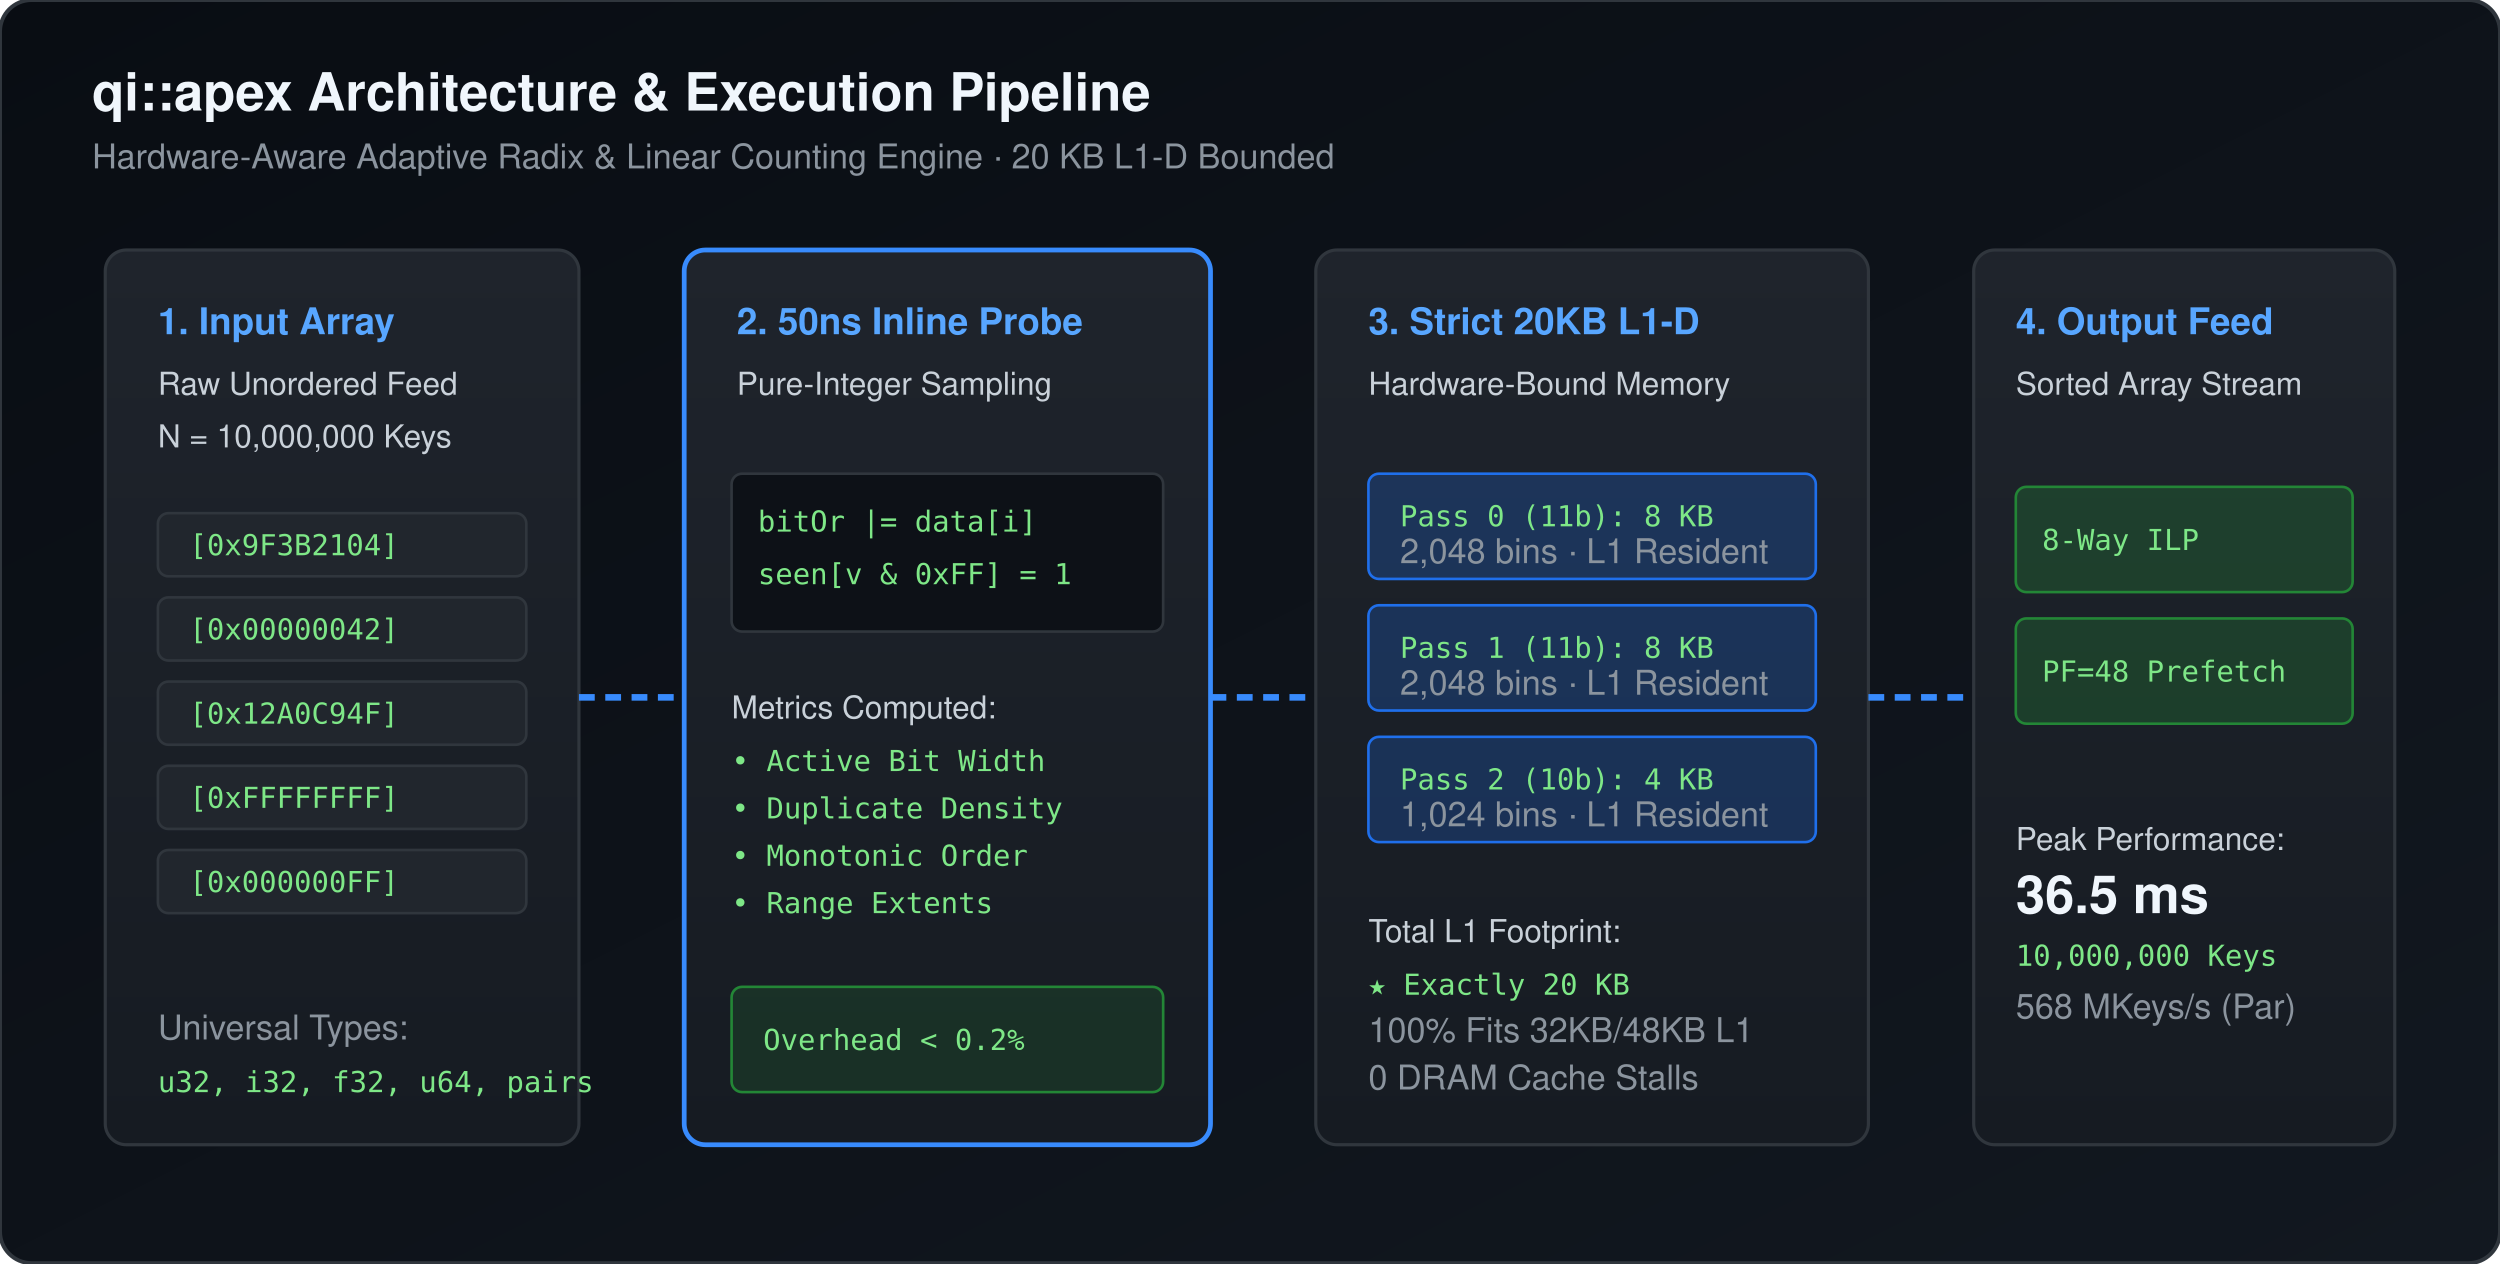
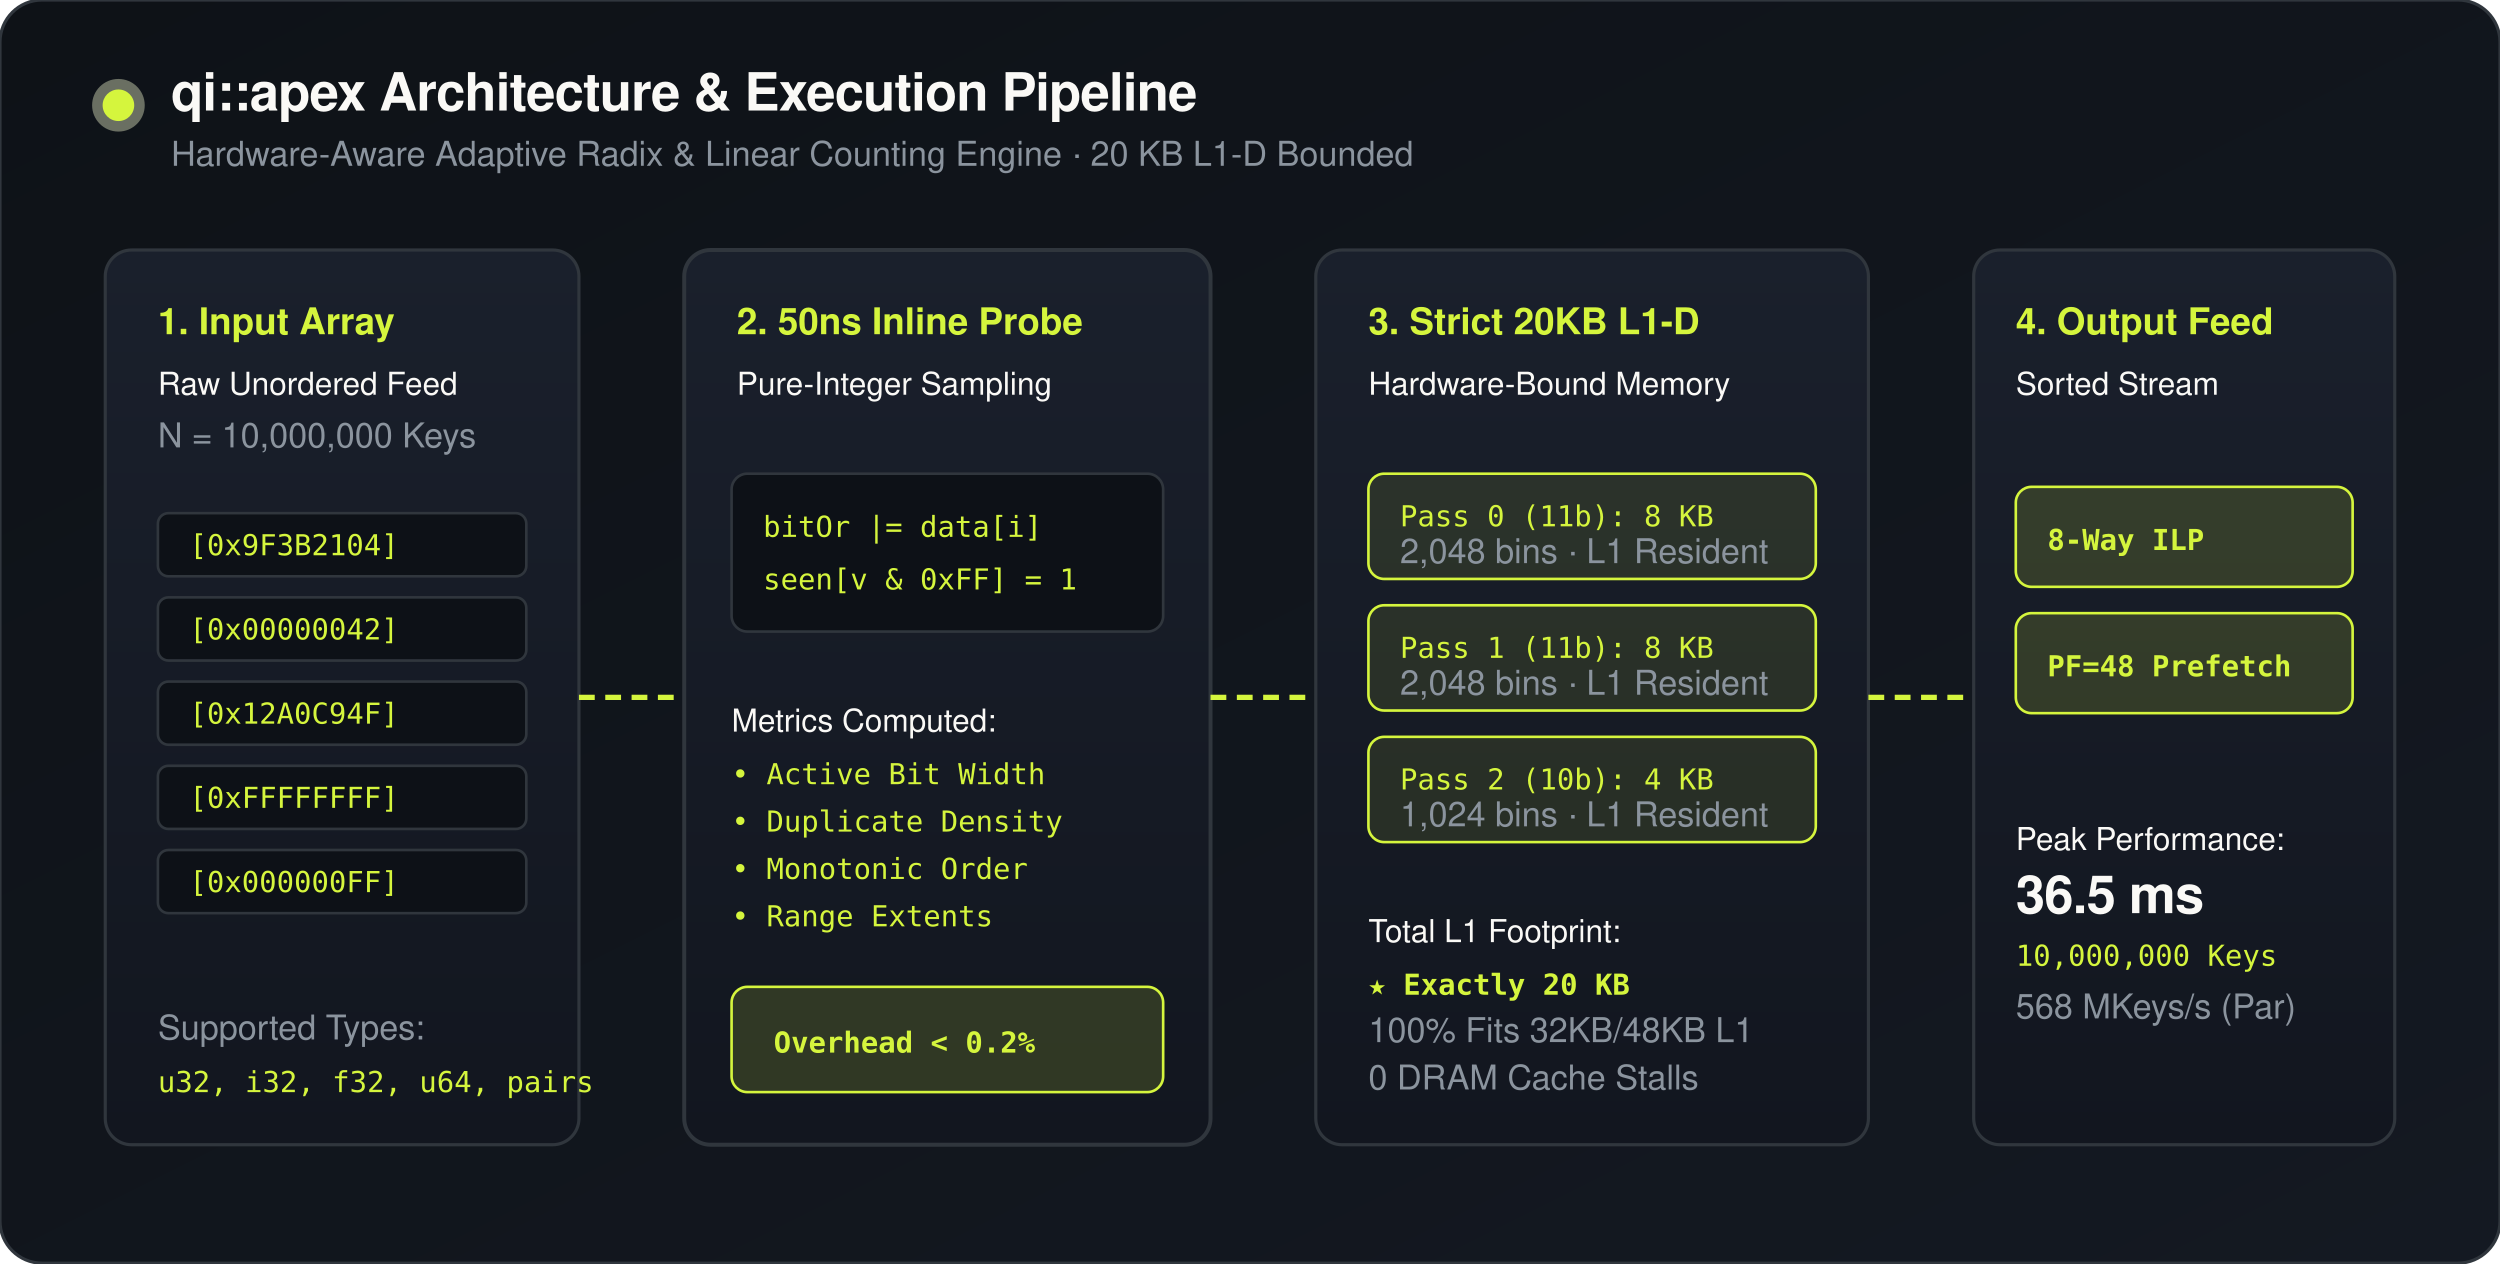
<svg xmlns="http://www.w3.org/2000/svg" viewBox="0 0 950 480" width="100%" height="100%">
  <defs>
-     <linearGradient id="bgGrad2" x1="0%" y1="0%" x2="100%" y2="100%">
-       <stop offset="0%" stop-color="#090d13" />
-       <stop offset="100%" stop-color="#121820" />
+     <linearGradient id="visBg" x1="0%" y1="0%" x2="100%" y2="100%">
+       <stop offset="0%" stop-color="#0E1217" />
+       <stop offset="100%" stop-color="#141922" />
    </linearGradient>
-     <linearGradient id="cardGrad" x1="0%" y1="0%" x2="0%" y2="100%">
-       <stop offset="0%" stop-color="#1f242c" />
-       <stop offset="100%" stop-color="#161b22" />
+     <linearGradient id="visCard" x1="0%" y1="0%" x2="0%" y2="100%">
+       <stop offset="0%" stop-color="#1A202C" />
+       <stop offset="100%" stop-color="#12161F" />
    </linearGradient>
-     <linearGradient id="activeGrad" x1="0%" y1="0%" x2="100%" y2="0%">
-       <stop offset="0%" stop-color="#238636" />
-       <stop offset="100%" stop-color="#2ea043" />
+     <linearGradient id="limeGrad" x1="0%" y1="0%" x2="100%" y2="0%">
+       <stop offset="0%" stop-color="#D5F53D" />
+       <stop offset="100%" stop-color="#E2FB5E" />
    </linearGradient>
-     <linearGradient id="streamGrad" x1="0%" y1="0%" x2="100%" y2="0%">
-       <stop offset="0%" stop-color="#388bfd" />
-       <stop offset="100%" stop-color="#58a6ff" />
+     <linearGradient id="auraGrad" x1="0%" y1="0%" x2="100%" y2="0%">
+       <stop offset="0%" stop-color="#F4FBD2" />
+       <stop offset="100%" stop-color="#E8F8B6" />
    </linearGradient>
+     <filter id="neonGlow" x="-20%" y="-20%" width="140%" height="140%">
+       <feDropShadow dx="0" dy="0" stdDeviation="5" flood-color="#D5F53D" flood-opacity="0.4" />
+     </filter>
    <style>
-       .title { font-family: -apple-system, BlinkMacSystemFont, "Segoe UI", Helvetica, Arial, sans-serif; font-size: 20px; font-weight: 700; fill: #f0f6fc; }
-       .subtitle { font-family: -apple-system, BlinkMacSystemFont, "Segoe UI", Helvetica, Arial, sans-serif; font-size: 13px; fill: #8b949e; }
-       .box-title { font-family: -apple-system, BlinkMacSystemFont, "Segoe UI", Helvetica, Arial, sans-serif; font-size: 14px; font-weight: 700; fill: #58a6ff; }
-       .box-desc { font-family: -apple-system, BlinkMacSystemFont, "Segoe UI", Helvetica, Arial, sans-serif; font-size: 12px; fill: #c9d1d9; }
-       .code-font { font-family: "SF Mono", Monaco, Menlo, Consolas, monospace; font-size: 11px; fill: #7ee787; }
-       .flow-line { stroke: #388bfd; stroke-width: 2.5; fill: none; stroke-dasharray: 6,4; animation: dash 1.5s linear infinite; }
+       .title { font-family: -apple-system, BlinkMacSystemFont, "Segoe UI", Helvetica, Arial, sans-serif; font-size: 20px; font-weight: 700; fill: #FAF9F6; letter-spacing: -0.3px; }
+       .subtitle { font-family: -apple-system, BlinkMacSystemFont, "Segoe UI", Helvetica, Arial, sans-serif; font-size: 13px; fill: #8B949E; }
+       .box-title { font-family: -apple-system, BlinkMacSystemFont, "Segoe UI", Helvetica, Arial, sans-serif; font-size: 14px; font-weight: 700; fill: #D5F53D; }
+       .box-desc { font-family: -apple-system, BlinkMacSystemFont, "Segoe UI", Helvetica, Arial, sans-serif; font-size: 12px; fill: #FAF9F6; }
+       .code-font { font-family: "SF Mono", Monaco, Menlo, Consolas, monospace; font-size: 11px; fill: #D5F53D; }
+       .flow-line { stroke: #D5F53D; stroke-width: 2; fill: none; stroke-dasharray: 6,4; animation: dash 1.5s linear infinite; }
      @keyframes dash {
        to {
          stroke-dashoffset: -20;
        }
      }
-       .pulse-node { animation: pulse 2s ease-in-out infinite; }
+       .pulse-card { animation: pulse 2.5s ease-in-out infinite; }
      @keyframes pulse {
-         0%, 100% { opacity: 0.85; }
-         50% { opacity: 1.0; filter: drop-shadow(0 0 8px rgba(56, 139, 253, 0.6)); }
+         0%, 100% { stroke: #30363D; }
+         50% { stroke: #D5F53D; filter: drop-shadow(0 0 6px rgba(213, 245, 61, 0.4)); }
      }
    </style>
  </defs>
-   <rect width="950" height="480" rx="12" fill="url(#bgGrad2)" stroke="#30363d" stroke-width="1.5" />
-   <text x="35" y="42" class="title">qi::apex Architecture &amp; Execution Pipeline</text>
-   <text x="35" y="64" class="subtitle">Hardware-Aware Adaptive Radix &amp; Linear Counting Engine · 20 KB L1-D Bounded</text>
+   <rect width="950" height="480" rx="16" fill="url(#visBg)" stroke="#30363D" stroke-width="1.2" />
+   <g transform="translate(35, 30)">
+     <circle cx="10" cy="10" r="10" fill="#F4FBD2" opacity="0.4" />
+     <circle cx="10" cy="10" r="6" fill="#D5F53D" />
+   </g>
+   <text x="65" y="42" class="title">qi::apex Architecture &amp; Execution Pipeline</text>
+   <text x="65" y="63" class="subtitle">Hardware-Aware Adaptive Radix &amp; Linear Counting Engine · 20 KB L1-D Bounded</text>
  <g transform="translate(40, 95)">
-     <rect width="180" height="340" rx="8" fill="url(#cardGrad)" stroke="#30363d" stroke-width="1.2" />
+     <rect width="180" height="340" rx="10" fill="url(#visCard)" stroke="#30363D" stroke-width="1.2" />
    <text x="20" y="32" class="box-title">1. Input Array</text>
    <text x="20" y="55" class="box-desc">Raw Unordered Feed</text>
-     <text x="20" y="75" class="box-desc">N = 10,000,000 Keys</text>
+     <text x="20" y="75" class="subtitle">N = 10,000,000 Keys</text>
    <g transform="translate(20, 100)">
-       <rect width="140" height="24" rx="4" fill="#21262d" stroke="#30363d" />
-       <text x="12" y="16" class="code-font">[0x9F3B2104]</text>
-       <rect y="32" width="140" height="24" rx="4" fill="#21262d" stroke="#30363d" />
-       <text x="12" y="48" class="code-font">[0x00000042]</text>
-       <rect y="64" width="140" height="24" rx="4" fill="#21262d" stroke="#30363d" />
-       <text x="12" y="80" class="code-font">[0x12A0C94F]</text>
-       <rect y="96" width="140" height="24" rx="4" fill="#21262d" stroke="#30363d" />
-       <text x="12" y="112" class="code-font">[0xFFFFFFFF]</text>
-       <rect y="128" width="140" height="24" rx="4" fill="#21262d" stroke="#30363d" />
-       <text x="12" y="144" class="code-font">[0x000000FF]</text>
+       <rect width="140" height="24" rx="4" fill="#0D1117" stroke="#30363D" />
+       <text x="12" y="16" class="code-font" fill="#FAF9F6">[0x9F3B2104]</text>
+       <rect y="32" width="140" height="24" rx="4" fill="#0D1117" stroke="#30363D" />
+       <text x="12" y="48" class="code-font" fill="#FAF9F6">[0x00000042]</text>
+       <rect y="64" width="140" height="24" rx="4" fill="#0D1117" stroke="#30363D" />
+       <text x="12" y="80" class="code-font" fill="#FAF9F6">[0x12A0C94F]</text>
+       <rect y="96" width="140" height="24" rx="4" fill="#0D1117" stroke="#30363D" />
+       <text x="12" y="112" class="code-font" fill="#FAF9F6">[0xFFFFFFFF]</text>
+       <rect y="128" width="140" height="24" rx="4" fill="#0D1117" stroke="#30363D" />
+       <text x="12" y="144" class="code-font" fill="#FAF9F6">[0x000000FF]</text>
    </g>
-     <text x="20" y="300" class="subtitle">Universal Types:</text>
+     <text x="20" y="300" class="subtitle">Supported Types:</text>
    <text x="20" y="320" class="code-font">u32, i32, f32, u64, pairs</text>
  </g>
  <path d="M 220 265 L 260 265" class="flow-line" />
-   <g transform="translate(260, 95)" class="pulse-node">
-     <rect width="200" height="340" rx="8" fill="url(#cardGrad)" stroke="#388bfd" stroke-width="1.8" />
+   <g transform="translate(260, 95)" class="pulse-card">
+     <rect width="200" height="340" rx="10" fill="url(#visCard)" stroke="#30363D" stroke-width="1.5" />
    <text x="20" y="32" class="box-title">2. 50ns Inline Probe</text>
    <text x="20" y="55" class="box-desc">Pure-Integer Sampling</text>
    <g transform="translate(18, 85)">
-       <rect width="164" height="60" rx="4" fill="#0d1117" stroke="#30363d" />
-       <text x="10" y="22" class="code-font">bitOr |= data[i]</text>
-       <text x="10" y="42" class="code-font">seen[v &amp; 0xFF] = 1</text>
+       <rect width="164" height="60" rx="6" fill="#0D1117" stroke="#30363D" />
+       <text x="12" y="24" class="code-font">bitOr |= data[i]</text>
+       <text x="12" y="44" class="code-font">seen[v &amp; 0xFF] = 1</text>
    </g>
-     <g transform="translate(18, 160)">
+     <g transform="translate(18, 165)">
      <text x="0" y="18" class="box-desc">Metrics Computed:</text>
-       <text x="0" y="38" class="code-font">• Active Bit Width</text>
-       <text x="0" y="56" class="code-font">• Duplicate Density</text>
-       <text x="0" y="74" class="code-font">• Monotonic Order</text>
-       <text x="0" y="92" class="code-font">• Range Extents</text>
+       <text x="0" y="38" class="code-font" fill="#FAF9F6">• Active Bit Width</text>
+       <text x="0" y="56" class="code-font" fill="#FAF9F6">• Duplicate Density</text>
+       <text x="0" y="74" class="code-font" fill="#FAF9F6">• Monotonic Order</text>
+       <text x="0" y="92" class="code-font" fill="#FAF9F6">• Range Extents</text>
    </g>
    <g transform="translate(18, 280)">
-       <rect width="164" height="40" rx="4" fill="#238636" fill-opacity="0.2" stroke="#238636" />
-       <text x="12" y="24" class="code-font" fill="#3fb950">Overhead &lt; 0.2%</text>
+       <rect width="164" height="40" rx="6" fill="#D5F53D" fill-opacity="0.15" stroke="#D5F53D" />
+       <text x="16" y="25" class="code-font" font-weight="700">Overhead &lt; 0.2%</text>
    </g>
  </g>
  <path d="M 460 265 L 500 265" class="flow-line" />
  <g transform="translate(500, 95)">
-     <rect width="210" height="340" rx="8" fill="url(#cardGrad)" stroke="#30363d" stroke-width="1.2" />
+     <rect width="210" height="340" rx="10" fill="url(#visCard)" stroke="#30363D" stroke-width="1.2" />
    <text x="20" y="32" class="box-title">3. Strict 20KB L1-D</text>
    <text x="20" y="55" class="box-desc">Hardware-Bound Memory</text>
    <g transform="translate(20, 85)">
-       <rect width="170" height="40" rx="4" fill="#1f6feb" fill-opacity="0.25" stroke="#1f6feb" />
-       <text x="12" y="20" class="code-font" fill="#58a6ff">Pass 0 (11b): 8 KB</text>
+       <rect width="170" height="40" rx="6" fill="#D5F53D" fill-opacity="0.1" stroke="#D5F53D" />
+       <text x="12" y="20" class="code-font">Pass 0 (11b): 8 KB</text>
      <text x="12" y="34" class="subtitle">2,048 bins · L1 Resident</text>
-       <rect y="50" width="170" height="40" rx="4" fill="#1f6feb" fill-opacity="0.25" stroke="#1f6feb" />
-       <text x="12" y="70" class="code-font" fill="#58a6ff">Pass 1 (11b): 8 KB</text>
+       <rect y="50" width="170" height="40" rx="6" fill="#D5F53D" fill-opacity="0.1" stroke="#D5F53D" />
+       <text x="12" y="70" class="code-font">Pass 1 (11b): 8 KB</text>
      <text x="12" y="84" class="subtitle">2,048 bins · L1 Resident</text>
-       <rect y="100" width="170" height="40" rx="4" fill="#1f6feb" fill-opacity="0.25" stroke="#1f6feb" />
-       <text x="12" y="120" class="code-font" fill="#58a6ff">Pass 2 (10b): 4 KB</text>
+       <rect y="100" width="170" height="40" rx="6" fill="#D5F53D" fill-opacity="0.1" stroke="#D5F53D" />
+       <text x="12" y="120" class="code-font">Pass 2 (10b): 4 KB</text>
      <text x="12" y="134" class="subtitle">1,024 bins · L1 Resident</text>
    </g>
    <g transform="translate(20, 245)">
      <text x="0" y="18" class="box-desc">Total L1 Footprint:</text>
-       <text x="0" y="38" class="code-font" fill="#7ee787">★ Exactly 20 KB</text>
+       <text x="0" y="38" class="code-font" font-size="13" font-weight="700">★ Exactly 20 KB</text>
      <text x="0" y="56" class="subtitle">100% Fits 32KB/48KB L1</text>
      <text x="0" y="74" class="subtitle">0 DRAM Cache Stalls</text>
    </g>
  </g>
  <path d="M 710 265 L 750 265" class="flow-line" />
  <g transform="translate(750, 95)">
-     <rect width="160" height="340" rx="8" fill="url(#cardGrad)" stroke="#30363d" stroke-width="1.2" />
+     <rect width="160" height="340" rx="10" fill="url(#visCard)" stroke="#30363D" stroke-width="1.2" />
    <text x="16" y="32" class="box-title">4. Output Feed</text>
-     <text x="16" y="55" class="box-desc">Sorted Array Stream</text>
+     <text x="16" y="55" class="box-desc">Sorted Stream</text>
    <g transform="translate(16, 90)">
-       <rect width="128" height="40" rx="4" fill="#238636" fill-opacity="0.3" stroke="#238636" />
-       <text x="10" y="24" class="code-font" fill="#3fb950">8-Way ILP</text>
+       <rect width="128" height="38" rx="6" fill="#D5F53D" fill-opacity="0.15" stroke="#D5F53D" />
+       <text x="12" y="24" class="code-font" font-weight="700">8-Way ILP</text>
    </g>
-     <g transform="translate(16, 140)">
-       <rect width="128" height="40" rx="4" fill="#238636" fill-opacity="0.3" stroke="#238636" />
-       <text x="10" y="24" class="code-font" fill="#3fb950">PF=48 Prefetch</text>
+     <g transform="translate(16, 138)">
+       <rect width="128" height="38" rx="6" fill="#D5F53D" fill-opacity="0.15" stroke="#D5F53D" />
+       <text x="12" y="24" class="code-font" font-weight="700">PF=48 Prefetch</text>
    </g>
    <g transform="translate(16, 210)">
      <text x="0" y="18" class="box-desc">Peak Performance:</text>
-       <text x="0" y="42" class="title" fill="#3fb950" font-size="22">36.5 ms</text>
-       <text x="0" y="62" class="code-font">10,000,000 Keys</text>
+       <text x="0" y="42" class="title" fill="#D5F53D" font-size="22">36.5 ms</text>
+       <text x="0" y="62" class="code-font" fill="#FAF9F6">10,000,000 Keys</text>
      <text x="0" y="82" class="subtitle">568 MKeys/s (Par)</text>
    </g>
  </g>
</svg>
